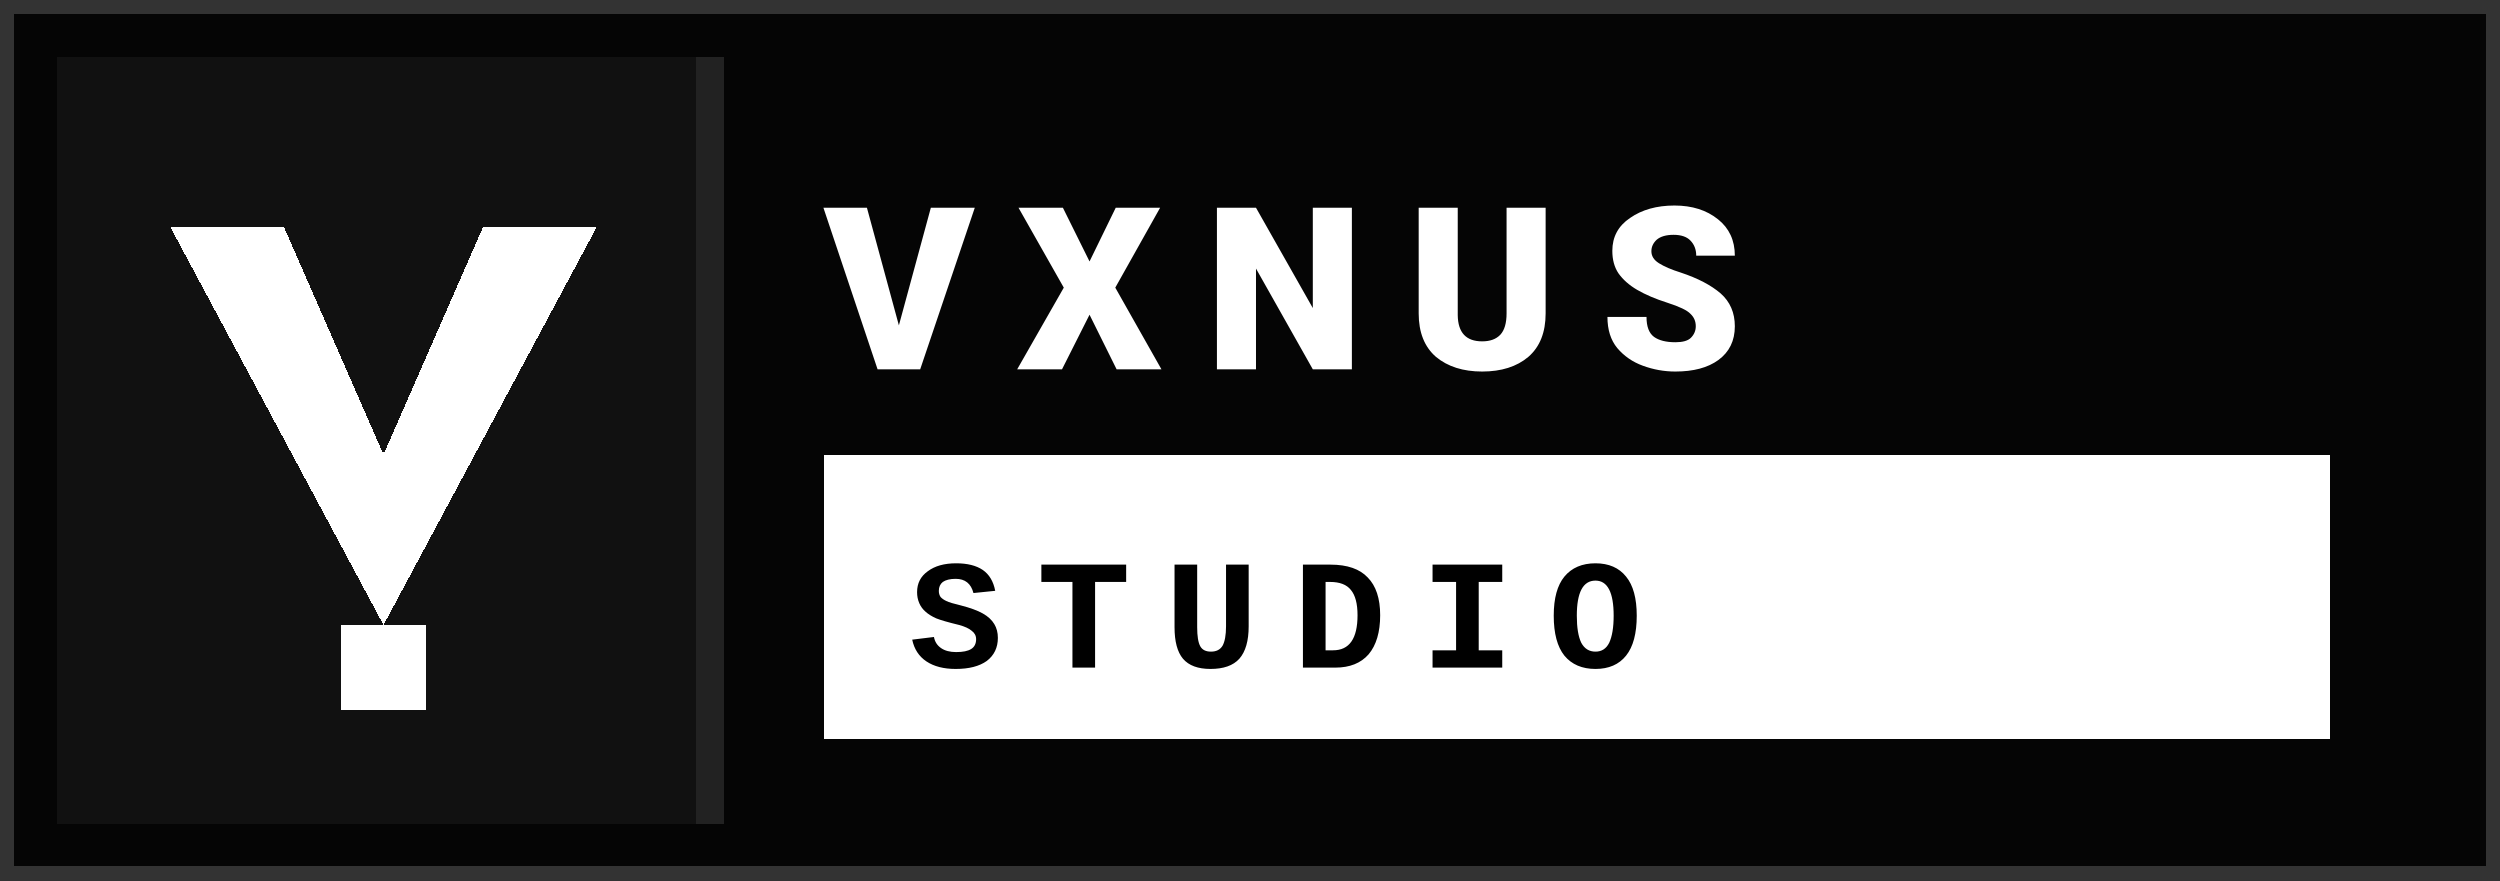
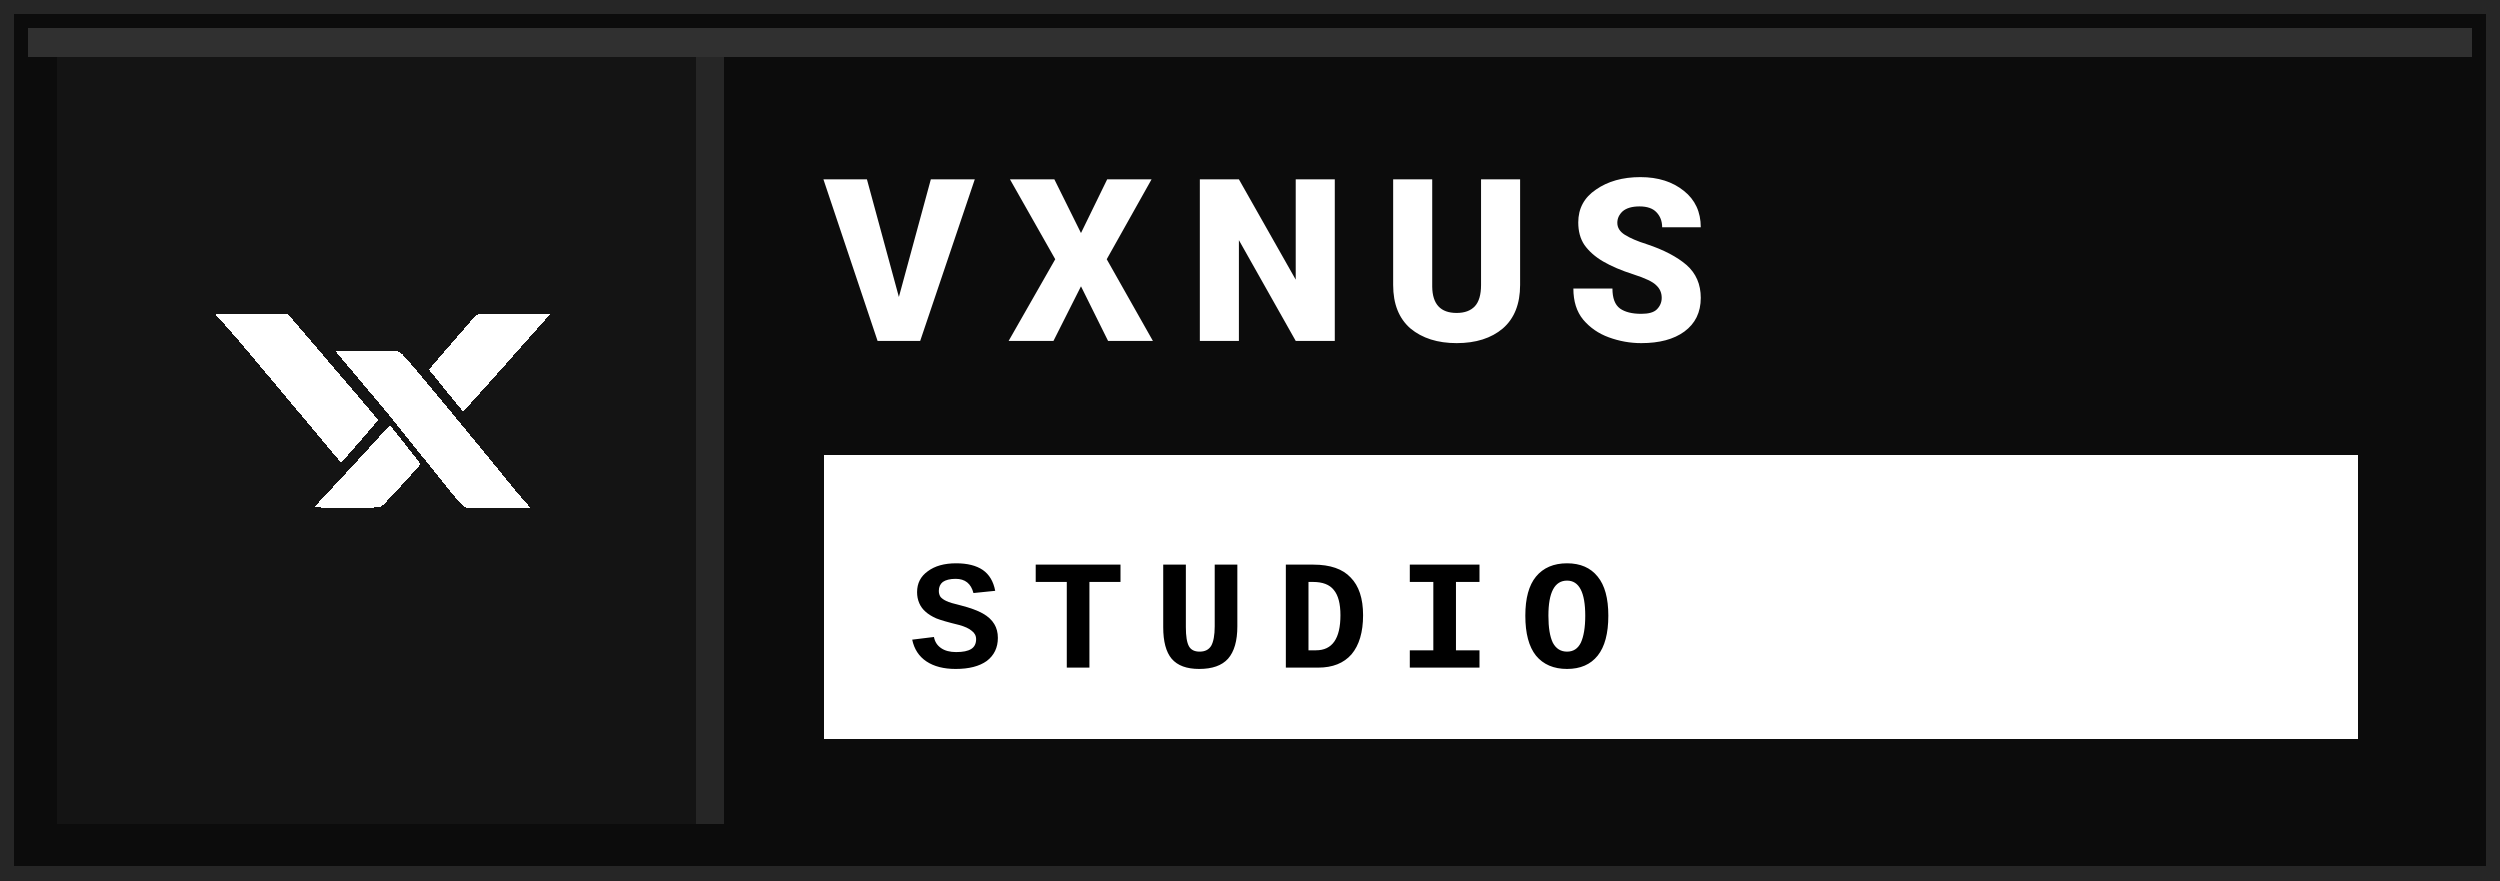
<svg xmlns="http://www.w3.org/2000/svg" width="88" height="31" viewBox="0 0 88 31" shape-rendering="crispEdges">
  <defs>
    <style>
-       .bold-txt { font-family: -apple-system, BlinkMacSystemFont, "Segoe UI", Roboto, monospace, sans-serif; font-size: 8px; font-weight: 900; letter-spacing: 1.5px; }
-       .tag-txt { font-family: monospace, "Courier New", sans-serif; font-size: 5.5px; letter-spacing: 1.2px; font-weight: 600; }
+       .bold-txt { font-family: -apple-system, BlinkMacSystemFont, "Segoe UI", Roboto, monospace, sans-serif; font-size: 8px; font-weight: 900; letter-spacing: 1.2px; }
+       .tag-txt { font-family: "Courier New", Courier, monospace; font-size: 5.5px; letter-spacing: 1px; font-weight: 700; }
    </style>
  </defs>
-   <rect x="0" y="0" width="88" height="31" fill="#050505" stroke="#333333" stroke-width="1" />
-   <rect x="2" y="2" width="23" height="27" fill="#111111" />
-   <polygon points="6,8 13.5,22 13.5,22 21,8 17,8 13.5,16 10,8" fill="#ffffff" />
-   <rect x="12" y="22" width="3" height="3" fill="#ffffff" />
-   <line x1="25" y1="2" x2="25" y2="29" stroke="#222222" />
-   <text x="29" y="13" fill="#ffffff" class="bold-txt">VXNUS</text>
-   <rect x="29" y="16" width="53" height="10" fill="#ffffff" />
+   <rect x="0" y="0" width="88" height="31" fill="#0c0c0c" stroke="#262626" stroke-width="1" />
+   <rect x="1" y="1" width="86" height="1" fill="#ffffff" opacity="0.15" />
+   <rect x="2" y="2" width="23" height="27" fill="#141414" />
+   <g transform="translate(4, 5) scale(0.037)" fill="#ffffff" fill-rule="evenodd">
+     <path d="M 97.59 164.76 C 106.35 174.41 110.13 178.69 117.79 187.61 C 126.22 197.42 133.77 206.40 167.01 246.14 C 174.37 254.94 185.29 267.99 191.27 275.14 C 197.25 282.29 205.30 291.90 209.14 296.51 C 212.98 301.12 216.30 304.89 216.50 304.89 C 216.83 304.89 221.04 300.12 236.76 281.91 C 249.47 267.19 251.53 264.75 251.53 264.43 C 251.53 263.96 241.17 251.73 196.78 199.84 C 184.40 185.37 172.59 171.54 170.52 169.10 C 168.46 166.66 166.21 164.38 165.52 164.03 C 164.56 163.54 156.61 163.40 130.31 163.39 L 96.34 163.39 97.59 164.76 M 346.54 164.18 C 344.06 165.26 344.30 165.00 328.28 183.64 C 320.24 192.99 310.60 204.12 306.86 208.39 C 303.11 212.65 300.04 216.25 300.04 216.39 C 300.03 216.53 301.89 218.91 304.15 221.67 C 306.42 224.44 313.66 233.38 320.23 241.54 C 326.80 249.71 332.31 256.37 332.48 256.34 C 332.64 256.32 334.22 254.69 335.98 252.72 C 337.75 250.75 346.08 241.49 354.50 232.14 C 362.92 222.79 372.16 212.44 375.03 209.14 C 380.74 202.59 410.57 168.94 413.71 165.51 L 415.66 163.39 381.97 163.41 C 353.10 163.42 348.03 163.53 346.54 164.18 M 216.31 205.26 C 227.52 218.47 250.83 246.19 256.79 253.40 C 263.44 261.44 263.27 261.23 302.44 310.12 C 330.35 344.95 331.96 346.76 335.97 347.88 C 337.94 348.42 396.53 348.61 396.53 348.07 C 396.53 347.90 393.87 344.81 390.62 341.20 C 385.20 335.17 380.39 329.36 360.02 304.19 C 348.28 289.68 309.98 243.30 298.46 229.62 C 294.51 224.93 288.36 217.62 284.80 213.37 C 281.23 209.12 277.07 204.38 275.55 202.85 C 270.94 198.21 272.36 198.39 239.16 198.39 L 210.48 198.39 216.31 205.26 M 256.24 276.49 C 237.38 297.35 214.47 322.20 196.63 341.12 L 190.49 347.64 220.88 347.78 C 241.54 347.88 251.88 347.76 253.14 347.39 C 255.14 346.81 256.14 345.84 270.33 330.61 C 278.98 321.33 292.03 306.66 292.03 306.23 C 292.03 305.97 264.62 271.39 263.30 269.99 C 262.82 269.47 261.43 270.74 256.24 276.49" />
+   </g>
+   <line x1="25" y1="2" x2="25" y2="29" stroke="#262626" />
+   <text x="29" y="12" fill="#ffffff" class="bold-txt">VXNUS</text>
+   <rect x="29" y="16" width="54" height="10" fill="#ffffff" />
  <text x="32" y="23.5" fill="#000000" class="tag-txt">STUDIO</text>
</svg>
